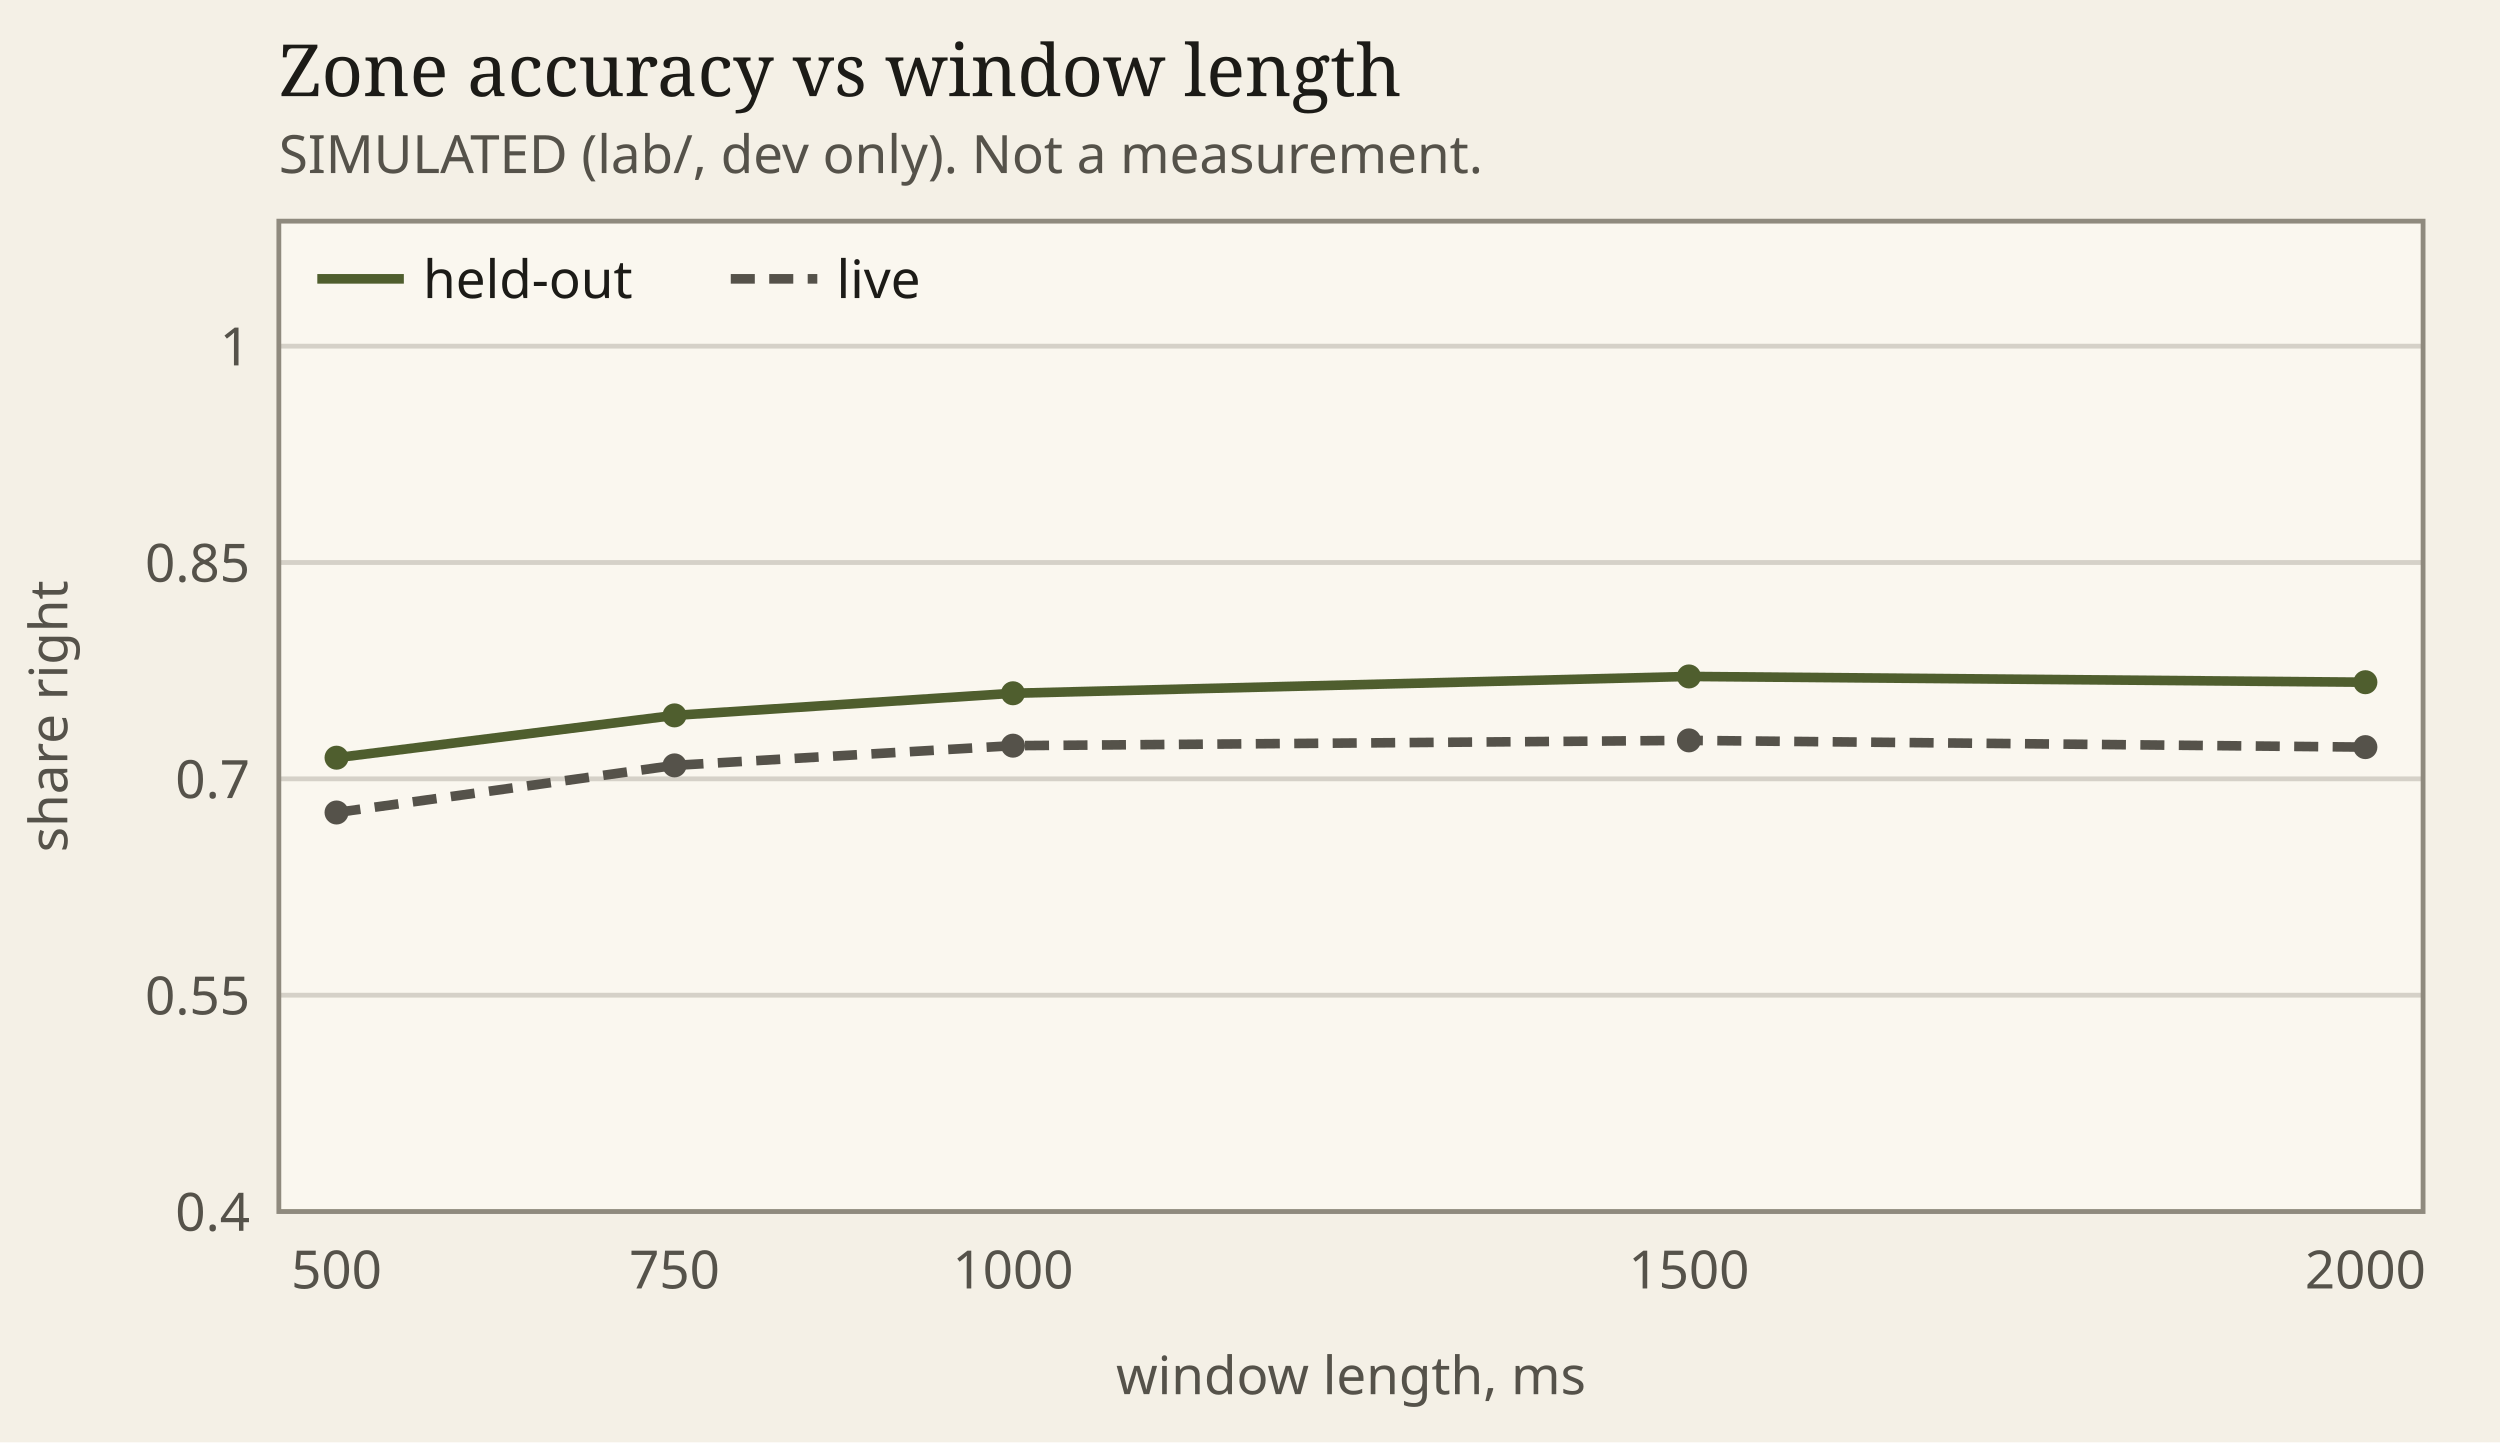
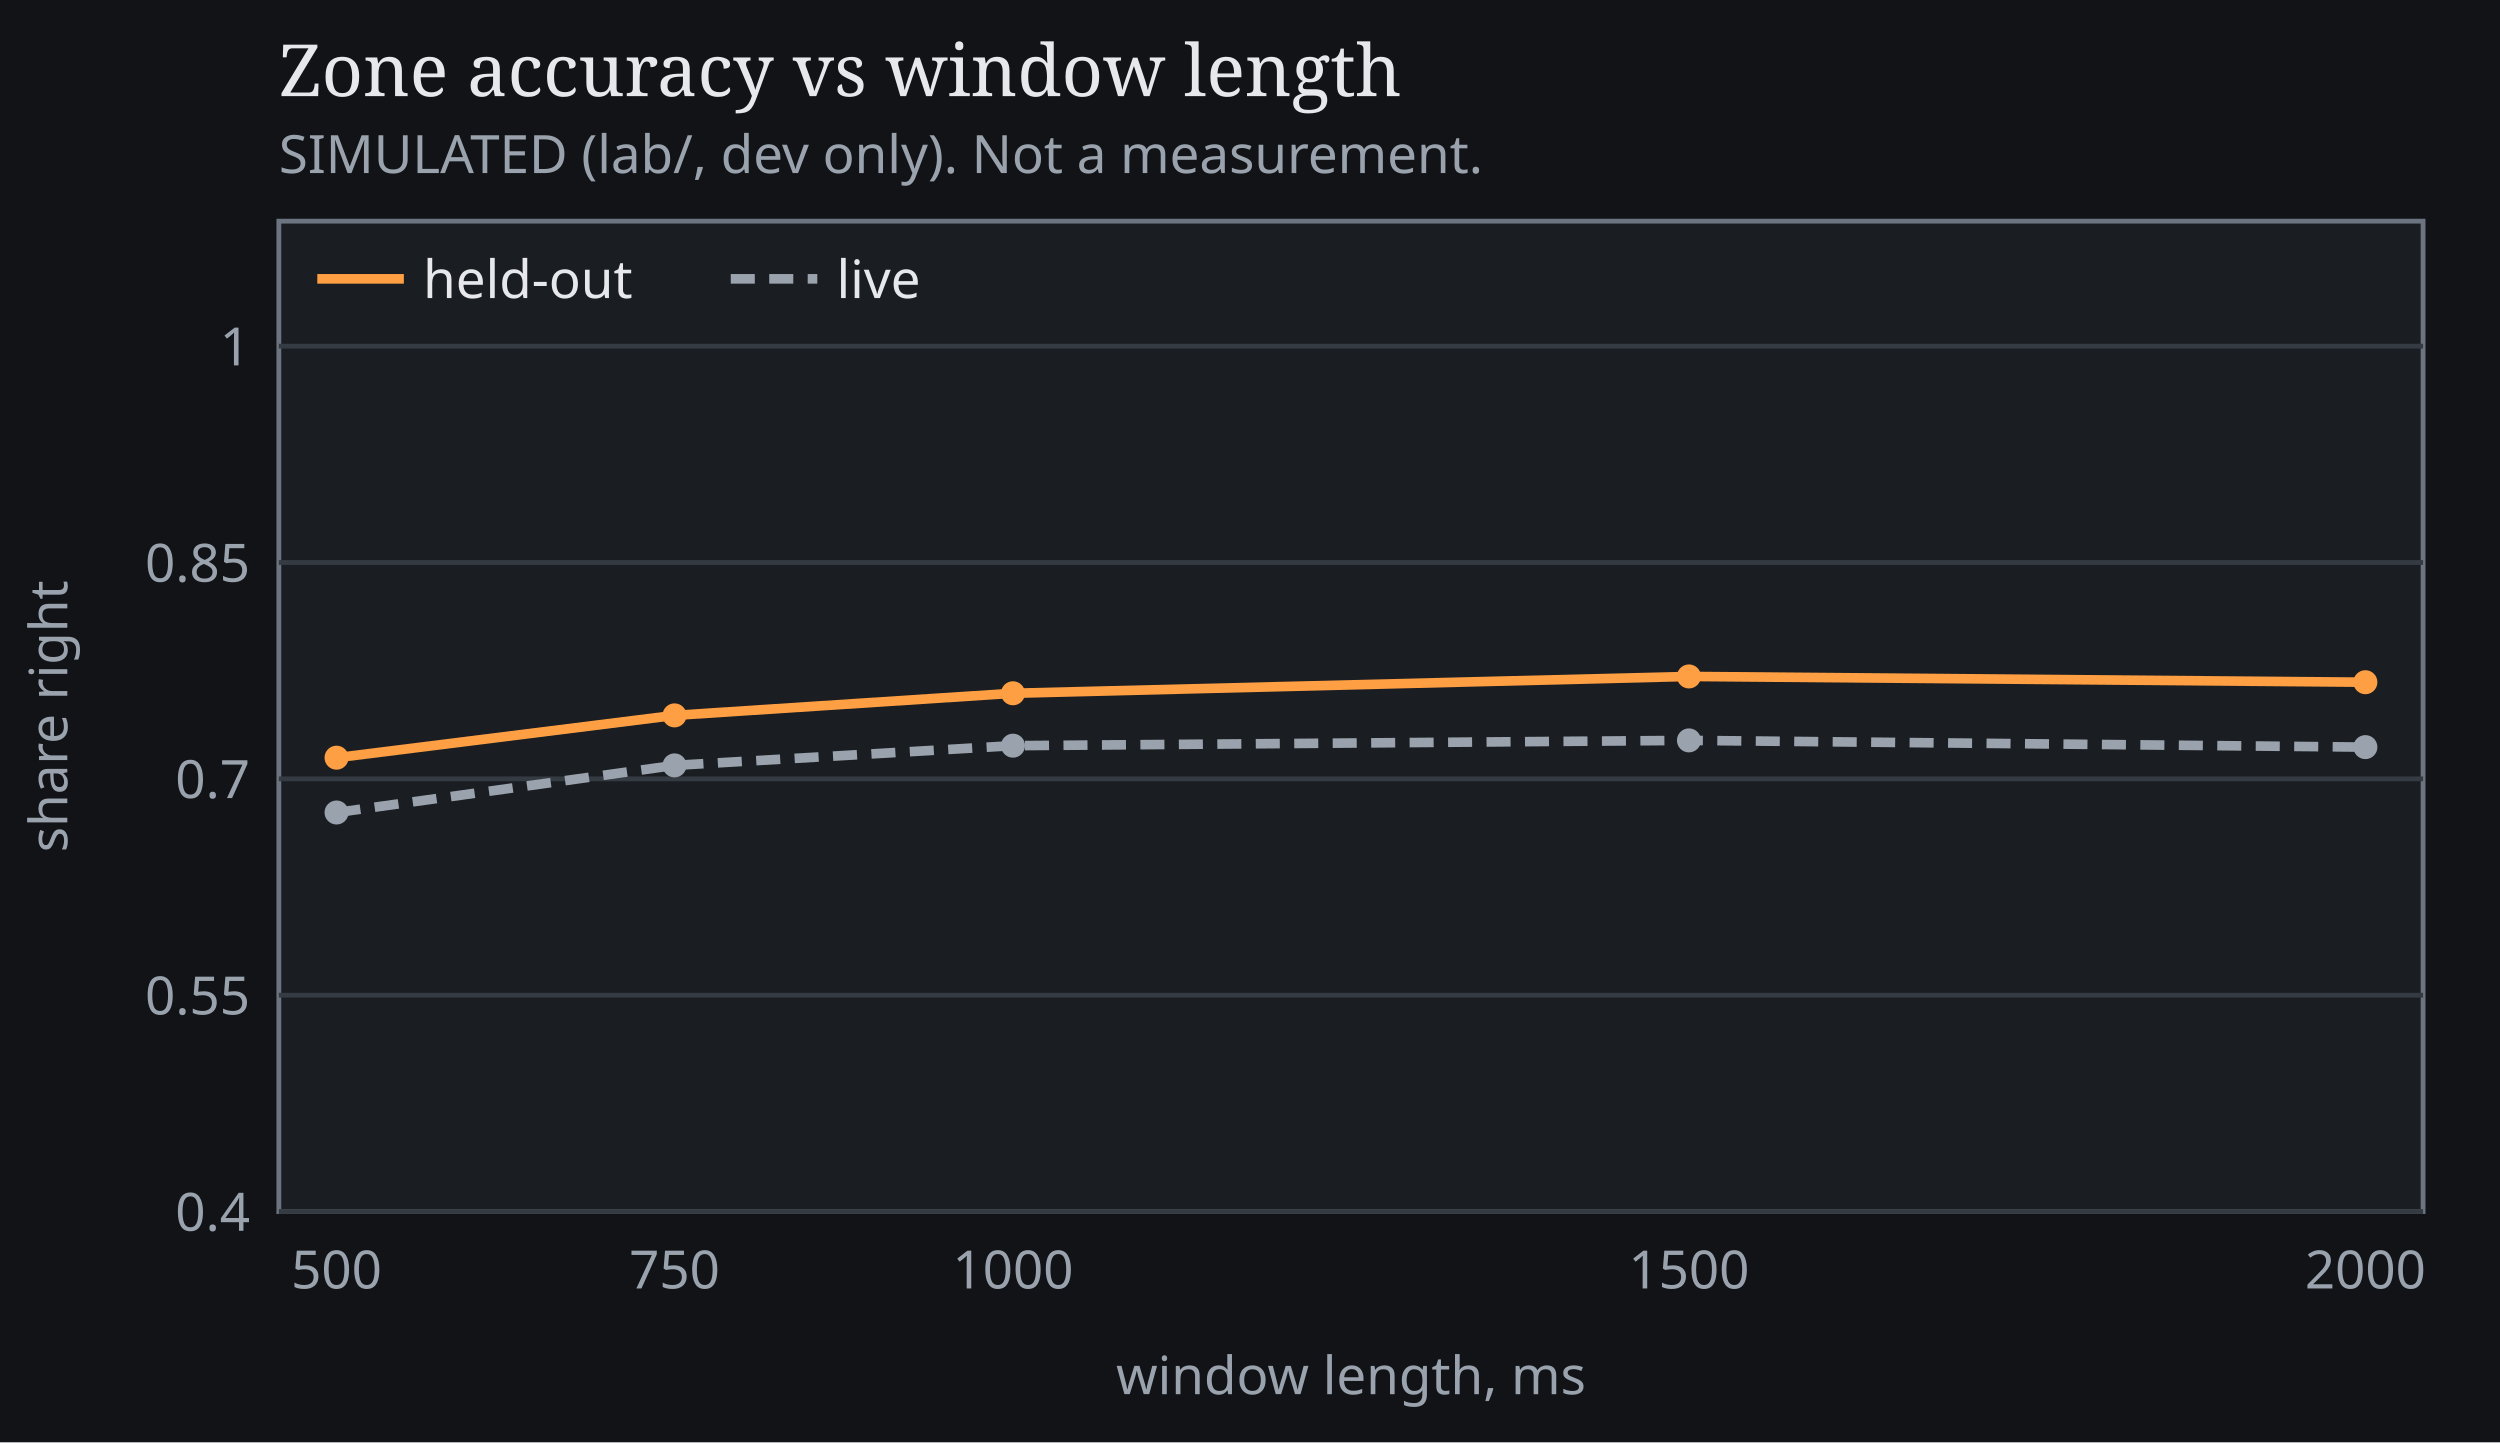
- <svg xmlns="http://www.w3.org/2000/svg" width="520" height="300" viewBox="0 0 520 300" font-family="Hanken Grotesk, sans-serif" font-size="11" fill="#1C1B17">
-   <rect width="520" height="300" fill="#F4F0E6" />
-   <rect x="58" y="46" width="446" height="206" fill="#FAF7EF" stroke="#8F8A7E" />
+ <svg xmlns="http://www.w3.org/2000/svg" width="520" height="300" viewBox="0 0 520 300" font-family="Hanken Grotesk, sans-serif" font-size="11" fill="#E6E8EB">
+   <rect width="520" height="300" fill="#111316" />
+   <rect x="58" y="46" width="446" height="206" fill="#1A1D21" stroke="#6B7480" />
  <text x="58" y="20" font-family="Newsreader, serif" font-size="15">Zone accuracy vs window length</text>
-   <text x="58" y="36" fill="#55524A">SIMULATED (lab/, dev only). Not a measurement.</text>
-   <text x="281" y="290" text-anchor="middle" fill="#55524A">window length, ms</text>
-   <text transform="translate(14 149) rotate(-90)" text-anchor="middle" fill="#55524A">share right</text>
-   <line x1="58" x2="504" y1="252.0" y2="252.0" stroke="#8F8A7E" stroke-opacity="0.35" />
-   <text x="52" y="256.0" text-anchor="end" fill="#55524A">0.4</text>
-   <line x1="58" x2="504" y1="207.0" y2="207.0" stroke="#8F8A7E" stroke-opacity="0.35" />
-   <text x="52" y="211.0" text-anchor="end" fill="#55524A">0.55</text>
-   <line x1="58" x2="504" y1="162.0" y2="162.0" stroke="#8F8A7E" stroke-opacity="0.35" />
-   <text x="52" y="166.0" text-anchor="end" fill="#55524A">0.7</text>
-   <line x1="58" x2="504" y1="117.0" y2="117.0" stroke="#8F8A7E" stroke-opacity="0.35" />
-   <text x="52" y="121.0" text-anchor="end" fill="#55524A">0.85</text>
-   <line x1="58" x2="504" y1="72.0" y2="72.0" stroke="#8F8A7E" stroke-opacity="0.35" />
-   <text x="52" y="76.0" text-anchor="end" fill="#55524A">1</text>
-   <text x="70.0" y="268" text-anchor="middle" fill="#55524A">500</text>
-   <text x="140.3" y="268" text-anchor="middle" fill="#55524A">750</text>
-   <text x="210.7" y="268" text-anchor="middle" fill="#55524A">1000</text>
-   <text x="351.3" y="268" text-anchor="middle" fill="#55524A">1500</text>
-   <text x="492.0" y="268" text-anchor="middle" fill="#55524A">2000</text>
-   <polyline fill="none" stroke="#4F5E2E" stroke-width="2" stroke-dasharray="" points="70.0,157.6 140.3,148.8 210.7,144.2 351.3,140.7 492.0,141.9" />
-   <circle cx="70.0" cy="157.6" r="2.5" fill="#4F5E2E" />
-   <circle cx="140.3" cy="148.8" r="2.5" fill="#4F5E2E" />
-   <circle cx="210.7" cy="144.2" r="2.5" fill="#4F5E2E" />
-   <circle cx="351.3" cy="140.7" r="2.5" fill="#4F5E2E" />
-   <circle cx="492.0" cy="141.9" r="2.5" fill="#4F5E2E" />
-   <polyline fill="none" stroke="#55524A" stroke-width="2" stroke-dasharray="5 3" points="70.0,169.0 140.3,159.2 210.7,155.1 351.3,154.0 492.0,155.4" />
-   <circle cx="70.0" cy="169.0" r="2.5" fill="#55524A" />
-   <circle cx="140.3" cy="159.2" r="2.5" fill="#55524A" />
-   <circle cx="210.7" cy="155.1" r="2.5" fill="#55524A" />
-   <circle cx="351.3" cy="154.0" r="2.5" fill="#55524A" />
-   <circle cx="492.0" cy="155.4" r="2.5" fill="#55524A" />
-   <line x1="66" x2="84" y1="58" y2="58" stroke="#4F5E2E" stroke-width="2" stroke-dasharray="" />
+   <text x="58" y="36" fill="#9AA3AD">SIMULATED (lab/, dev only). Not a measurement.</text>
+   <text x="281" y="290" text-anchor="middle" fill="#9AA3AD">window length, ms</text>
+   <text transform="translate(14 149) rotate(-90)" text-anchor="middle" fill="#9AA3AD">share right</text>
+   <line x1="58" x2="504" y1="252.0" y2="252.0" stroke="#353B43" />
+   <text x="52" y="256.0" text-anchor="end" fill="#9AA3AD">0.4</text>
+   <line x1="58" x2="504" y1="207.0" y2="207.0" stroke="#353B43" />
+   <text x="52" y="211.0" text-anchor="end" fill="#9AA3AD">0.55</text>
+   <line x1="58" x2="504" y1="162.0" y2="162.0" stroke="#353B43" />
+   <text x="52" y="166.0" text-anchor="end" fill="#9AA3AD">0.7</text>
+   <line x1="58" x2="504" y1="117.0" y2="117.0" stroke="#353B43" />
+   <text x="52" y="121.0" text-anchor="end" fill="#9AA3AD">0.85</text>
+   <line x1="58" x2="504" y1="72.0" y2="72.0" stroke="#353B43" />
+   <text x="52" y="76.0" text-anchor="end" fill="#9AA3AD">1</text>
+   <text x="70.0" y="268" text-anchor="middle" fill="#9AA3AD">500</text>
+   <text x="140.3" y="268" text-anchor="middle" fill="#9AA3AD">750</text>
+   <text x="210.7" y="268" text-anchor="middle" fill="#9AA3AD">1000</text>
+   <text x="351.3" y="268" text-anchor="middle" fill="#9AA3AD">1500</text>
+   <text x="492.0" y="268" text-anchor="middle" fill="#9AA3AD">2000</text>
+   <polyline fill="none" stroke="#FF9F43" stroke-width="2" stroke-dasharray="" points="70.0,157.6 140.3,148.8 210.7,144.2 351.3,140.7 492.0,141.9" />
+   <circle cx="70.0" cy="157.6" r="2.5" fill="#FF9F43" />
+   <circle cx="140.3" cy="148.8" r="2.5" fill="#FF9F43" />
+   <circle cx="210.7" cy="144.2" r="2.5" fill="#FF9F43" />
+   <circle cx="351.3" cy="140.7" r="2.5" fill="#FF9F43" />
+   <circle cx="492.0" cy="141.9" r="2.5" fill="#FF9F43" />
+   <polyline fill="none" stroke="#9AA3AD" stroke-width="2" stroke-dasharray="5 3" points="70.0,169.0 140.3,159.2 210.7,155.1 351.3,154.0 492.0,155.4" />
+   <circle cx="70.0" cy="169.0" r="2.5" fill="#9AA3AD" />
+   <circle cx="140.3" cy="159.2" r="2.5" fill="#9AA3AD" />
+   <circle cx="210.7" cy="155.1" r="2.5" fill="#9AA3AD" />
+   <circle cx="351.3" cy="154.0" r="2.5" fill="#9AA3AD" />
+   <circle cx="492.0" cy="155.4" r="2.5" fill="#9AA3AD" />
+   <line x1="66" x2="84" y1="58" y2="58" stroke="#FF9F43" stroke-width="2" stroke-dasharray="" />
  <text x="88" y="62">held-out</text>
-   <line x1="152" x2="170" y1="58" y2="58" stroke="#55524A" stroke-width="2" stroke-dasharray="5 3" />
+   <line x1="152" x2="170" y1="58" y2="58" stroke="#9AA3AD" stroke-width="2" stroke-dasharray="5 3" />
  <text x="174" y="62">live</text>
</svg>
